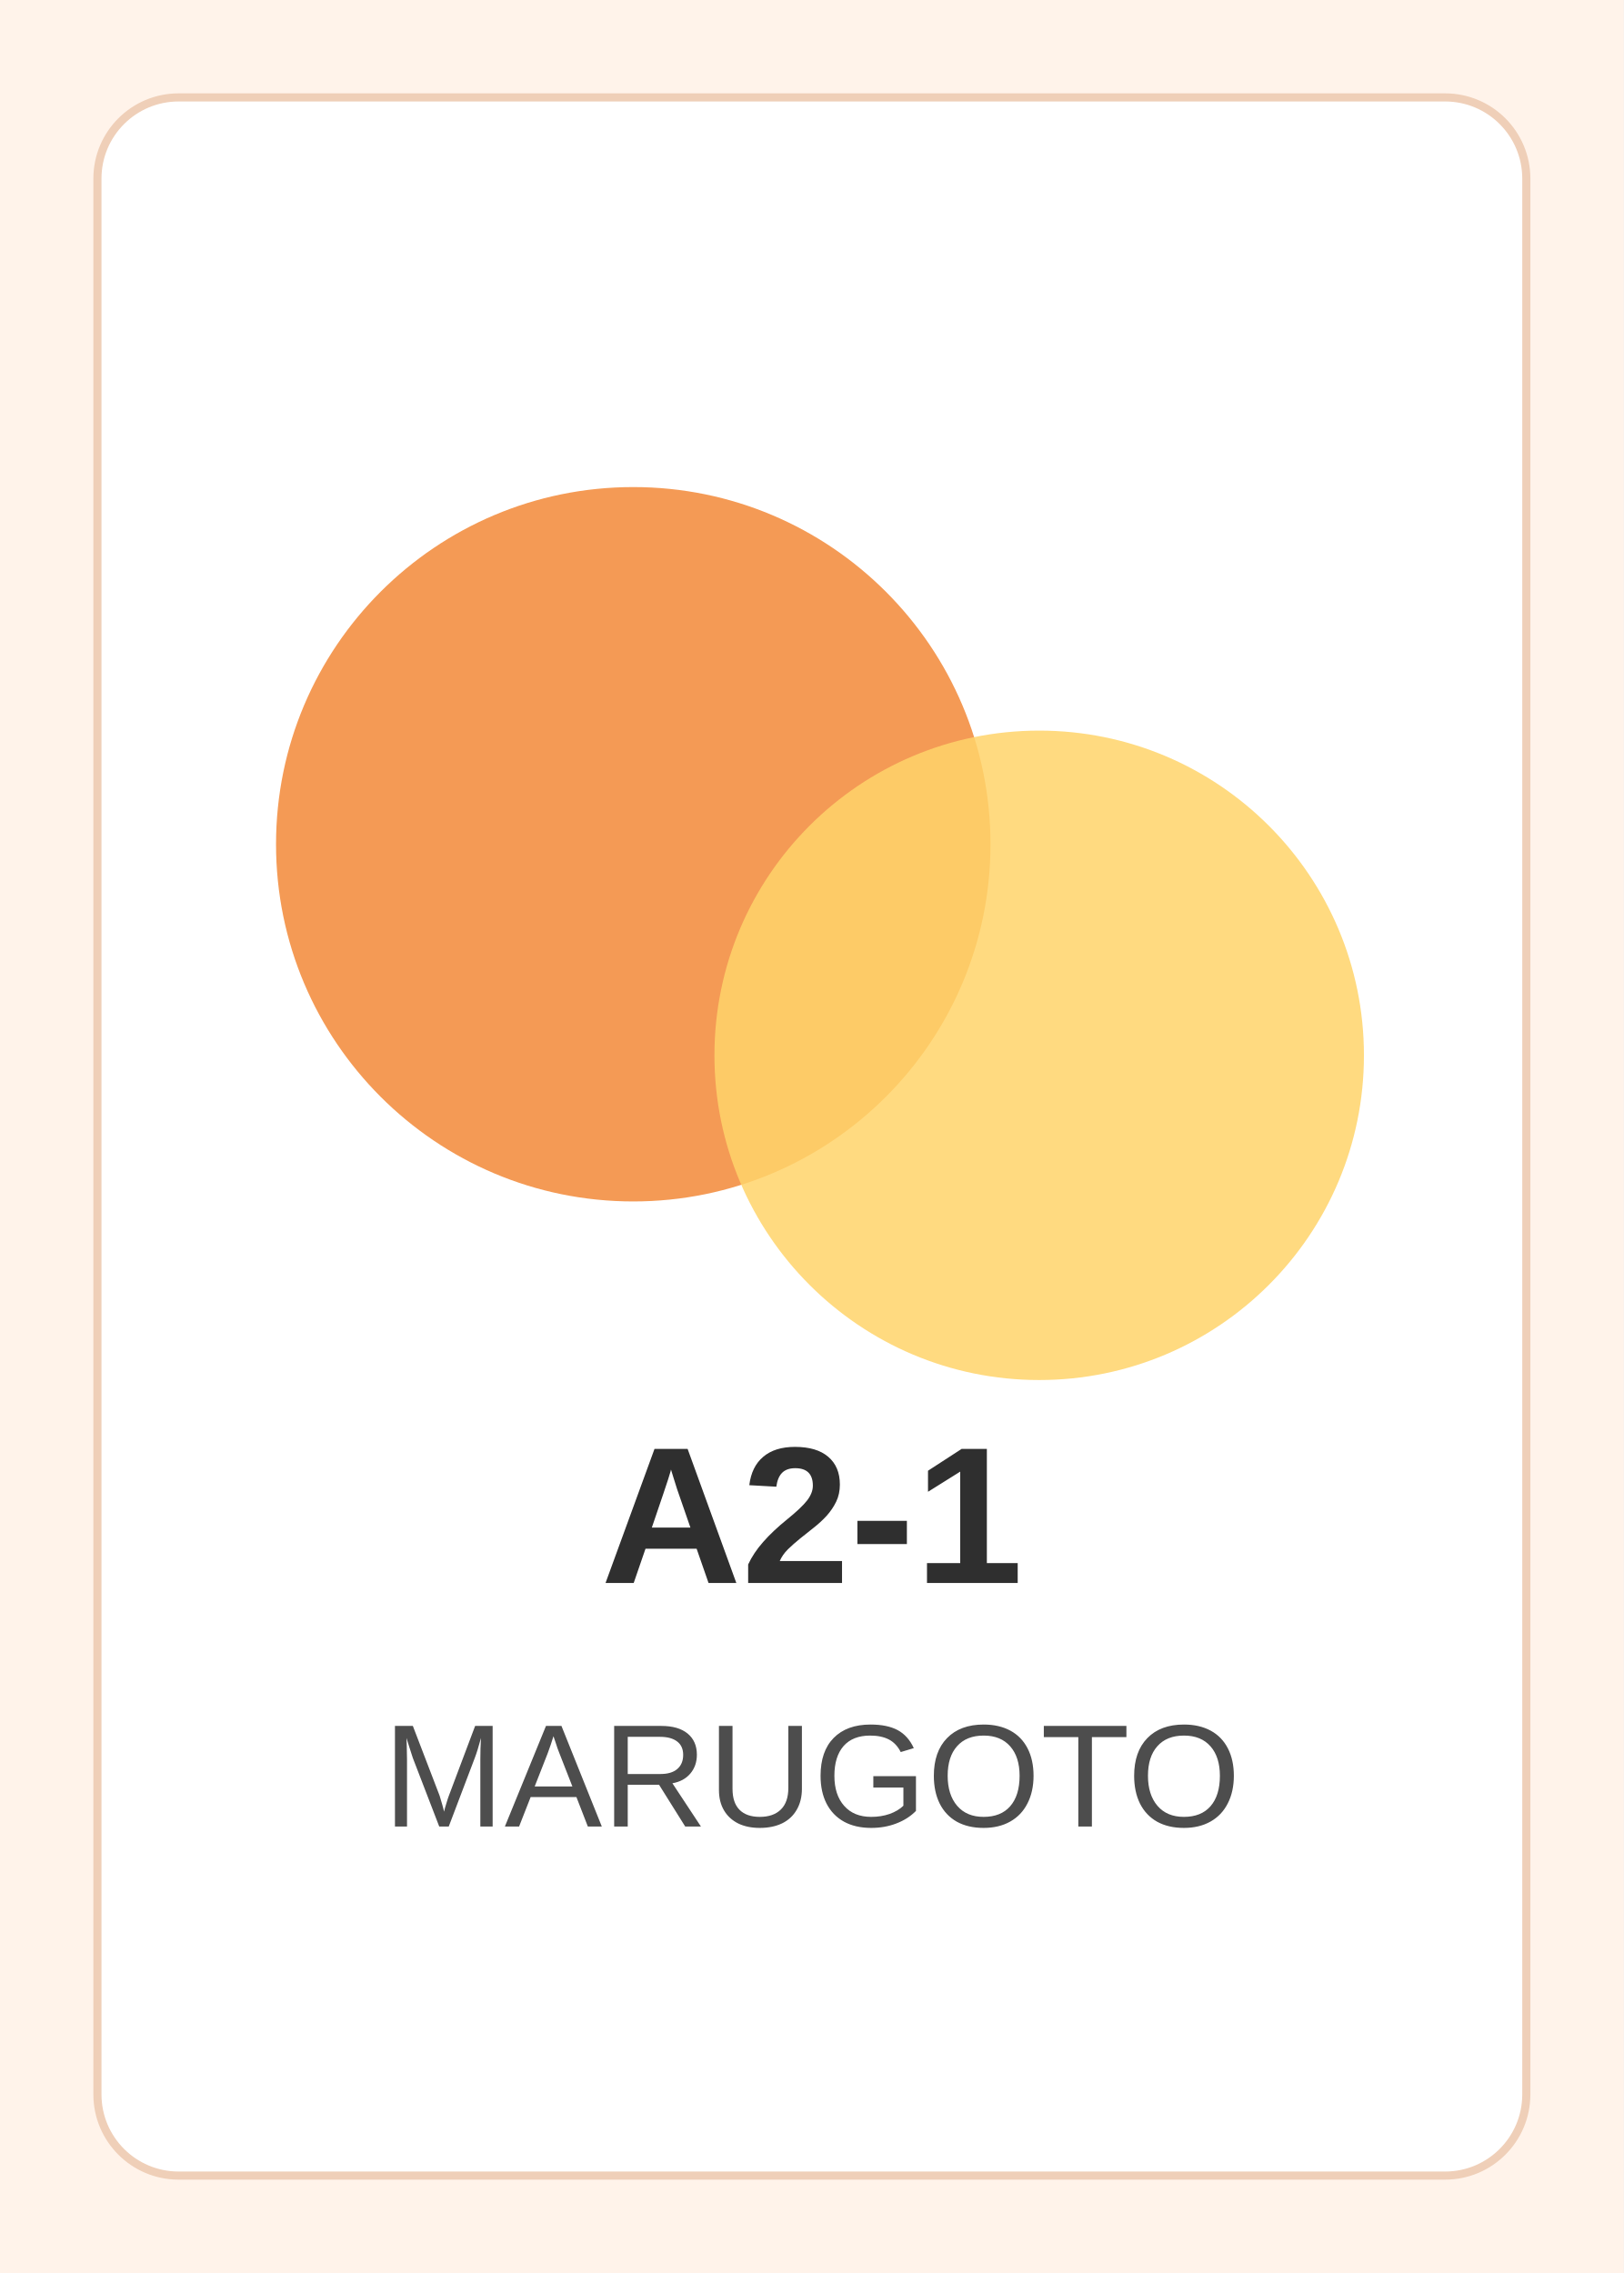
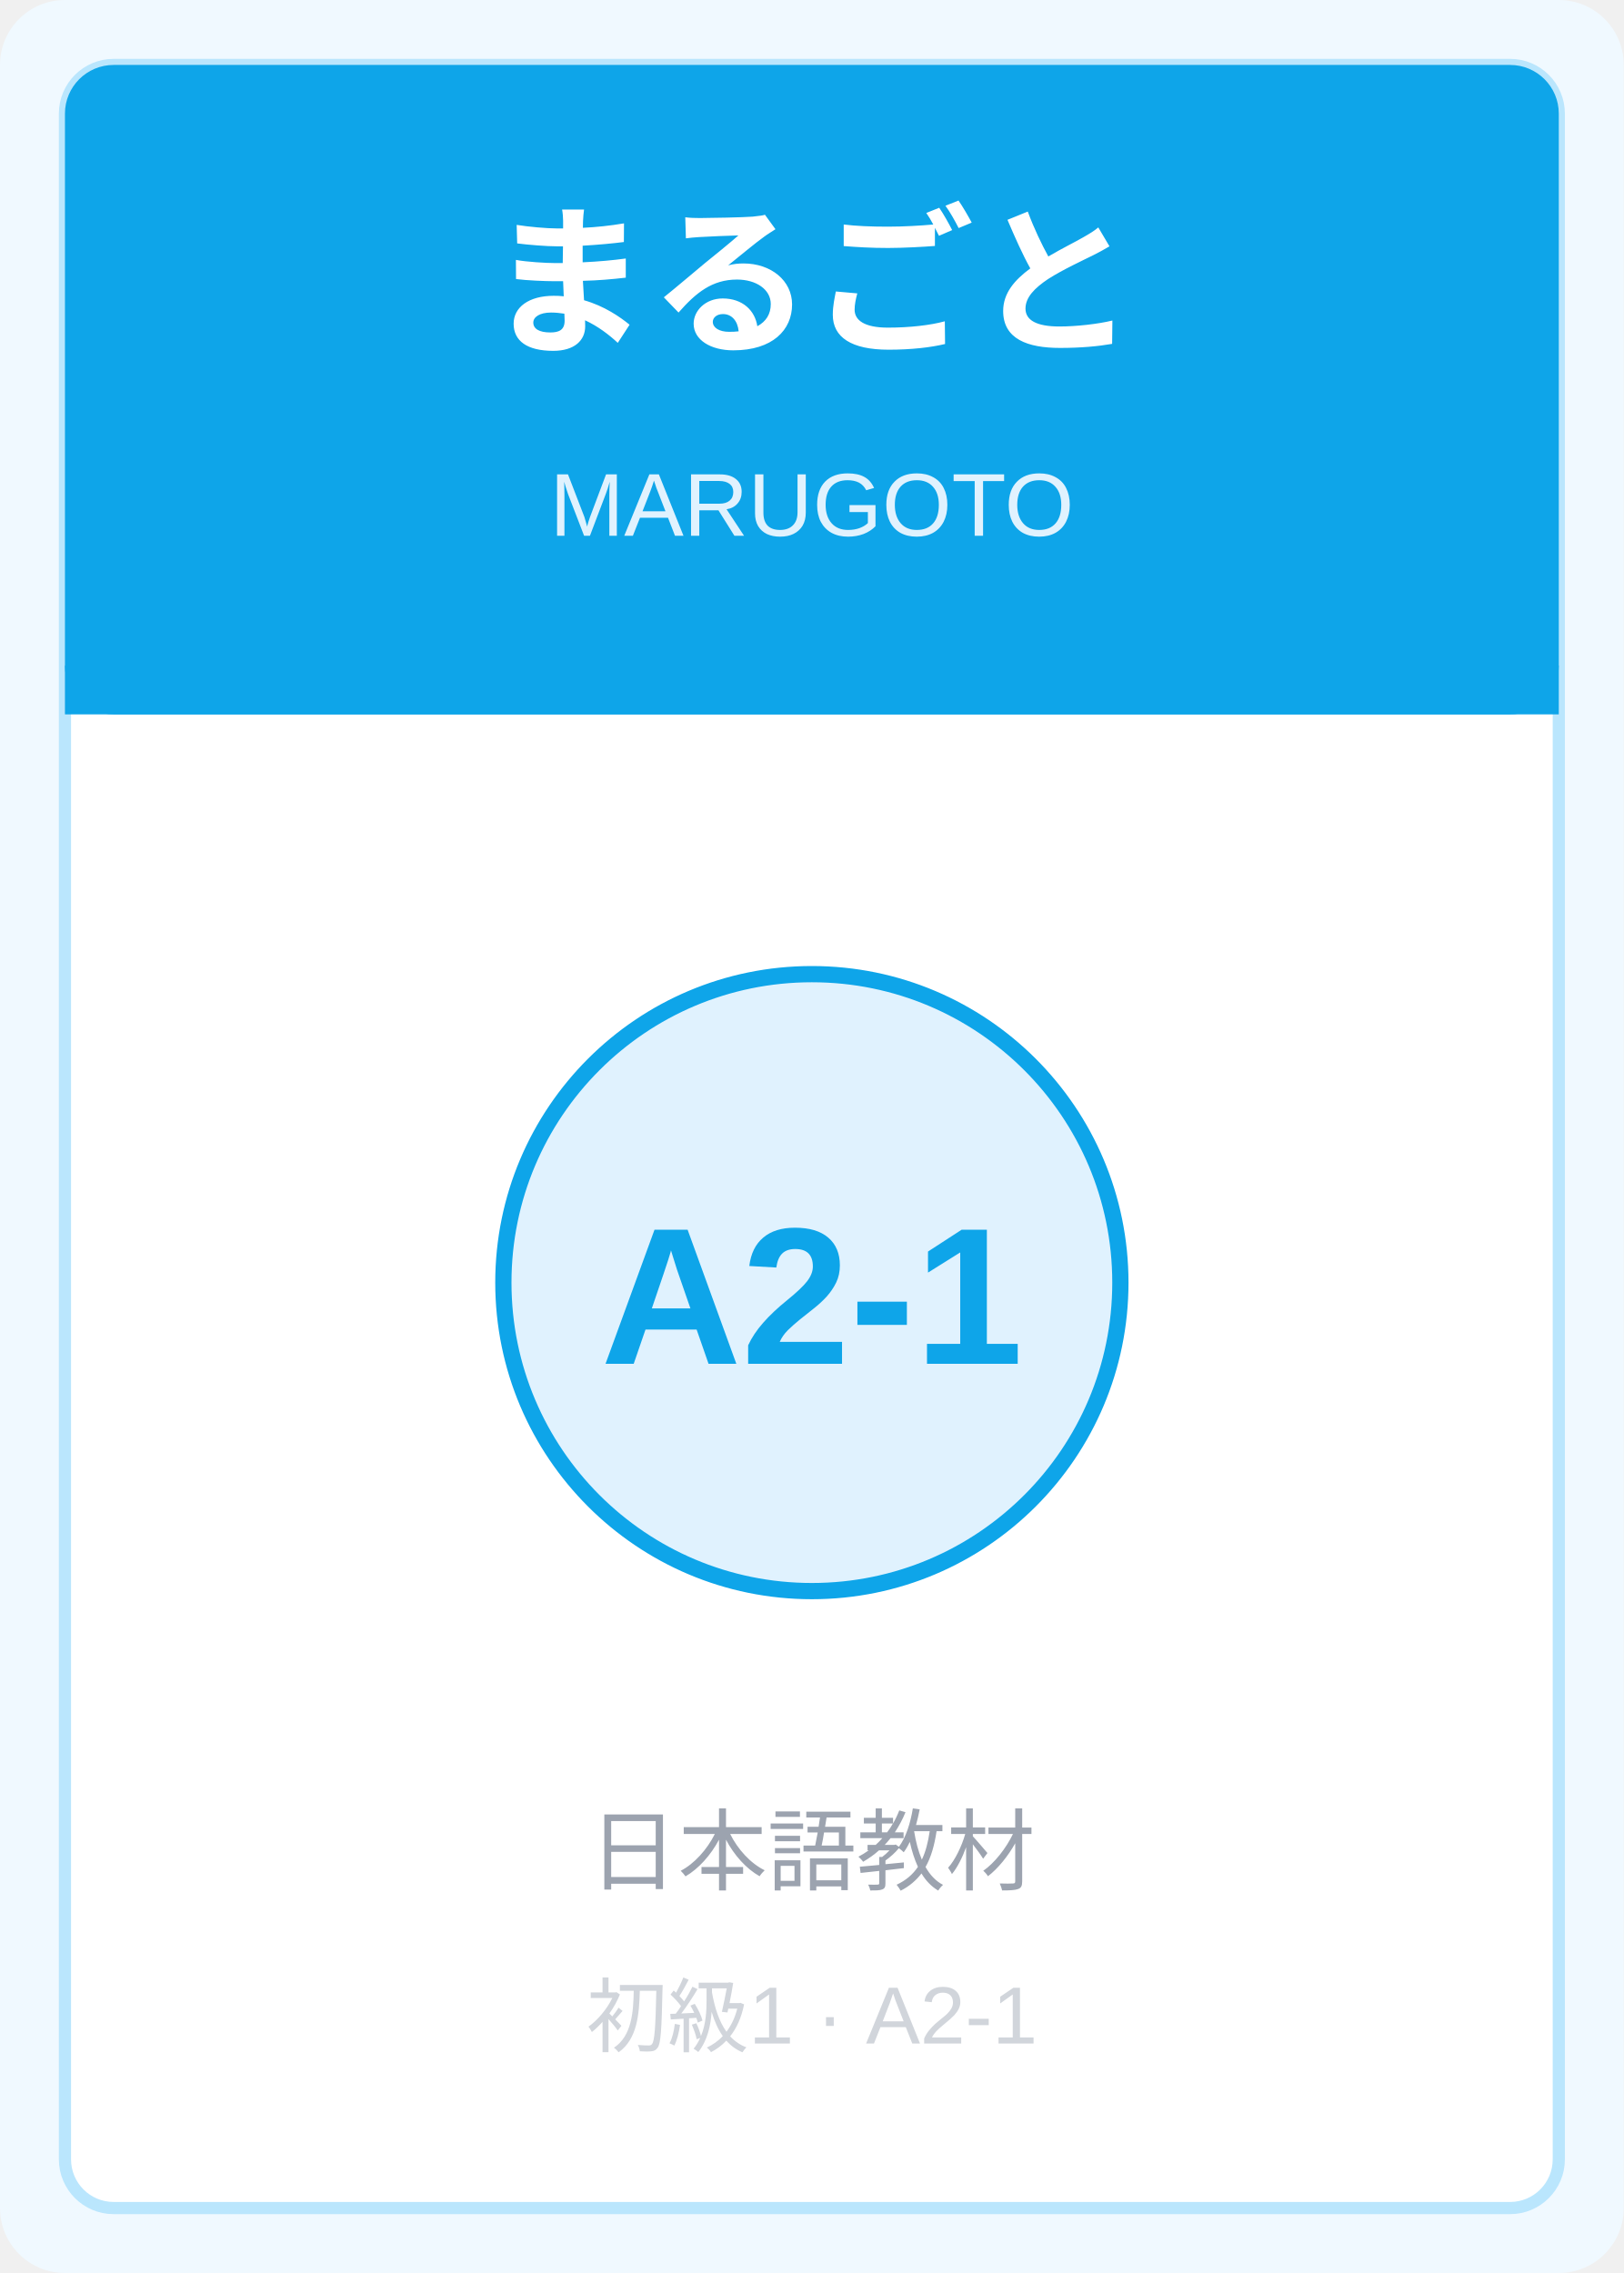
- <svg xmlns="http://www.w3.org/2000/svg" viewBox="0 0 200 280" role="img" aria-labelledby="title desc">
-   <rect width="200" height="280" fill="#fff3ea" />
-   <rect x="12" y="12" width="176" height="256" rx="10" fill="#ffffff" stroke="#efcfb8" />
-   <circle cx="78" cy="104" r="44" fill="#f38f42" opacity="0.9" />
-   <circle cx="128" cy="130" r="40" fill="#ffd46a" opacity="0.85" />
-   <text x="100" y="195" text-anchor="middle" font-family="Arial, sans-serif" font-size="24" font-weight="700" fill="#2f2f2f">A2-1</text>
-   <text x="100" y="225" text-anchor="middle" font-family="Arial, sans-serif" font-size="18" fill="#4d4d4d">MARUGOTO</text>
+ <svg xmlns="http://www.w3.org/2000/svg" viewBox="0 0 200 280" role="img" aria-labelledby="t d">
+   <rect width="200" height="280" rx="8" fill="#f0f9ff" />
+   <rect x="8" y="8" width="184" height="264" rx="6" fill="#fff" stroke="#bae6fd" stroke-width="1.5" />
+   <rect x="8" y="8" width="184" height="80" rx="6" fill="#0ea5e9" />
+   <rect x="8" y="82" width="184" height="6" fill="#0ea5e9" />
+   <circle cx="100" cy="158" r="38" fill="#e0f2fe" stroke="#0ea5e9" stroke-width="2" />
+   <text x="100" y="168" text-anchor="middle" font-family="'Segoe UI',Arial,sans-serif" font-size="24" font-weight="800" fill="#0ea5e9">A2-1</text>
+   <text x="100" y="42" text-anchor="middle" font-family="'Segoe UI',Arial,sans-serif" font-size="20" font-weight="700" fill="#fff">まるごと</text>
+   <text x="100" y="66" text-anchor="middle" font-family="'Segoe UI',Arial,sans-serif" font-size="11" fill="#e0f2fe">MARUGOTO</text>
+   <text x="100" y="232" text-anchor="middle" font-family="'Segoe UI',Arial,sans-serif" font-size="11" fill="#9ca3af">日本語教材</text>
+   <text x="100" y="252" text-anchor="middle" font-family="'Segoe UI',Arial,sans-serif" font-size="10" fill="#d1d5db">初級1 · A2-1</text>
</svg>
